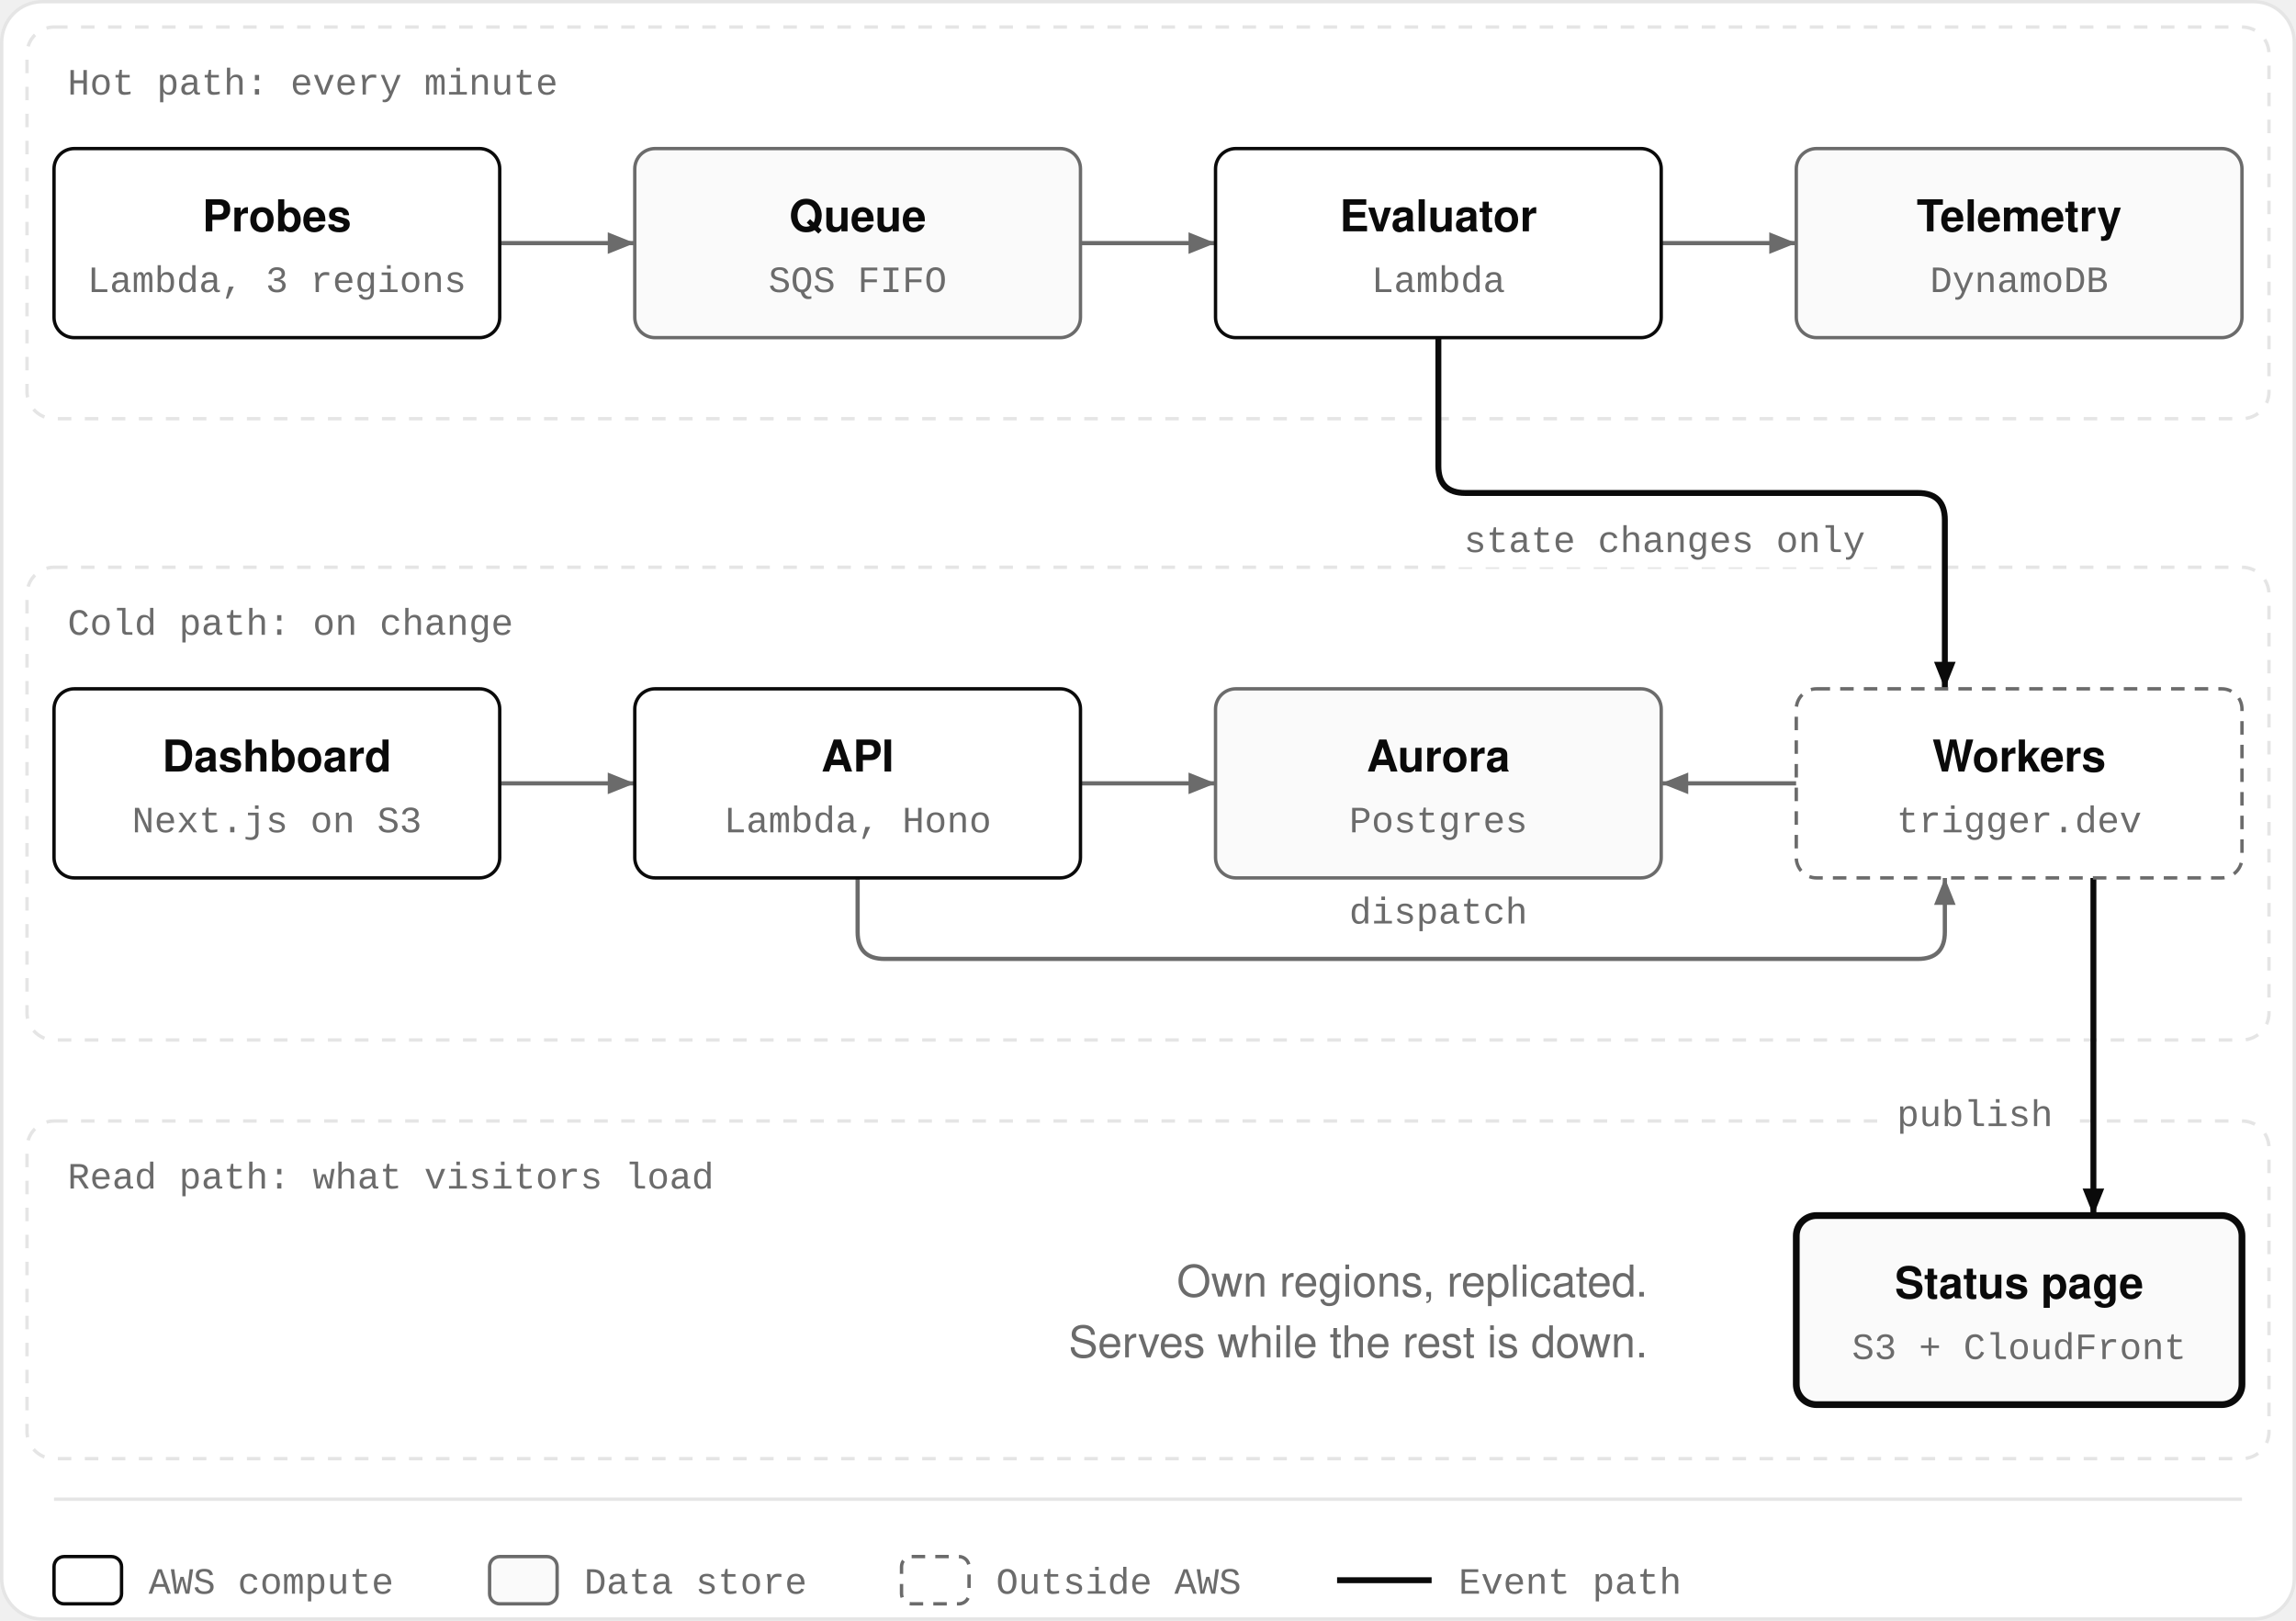
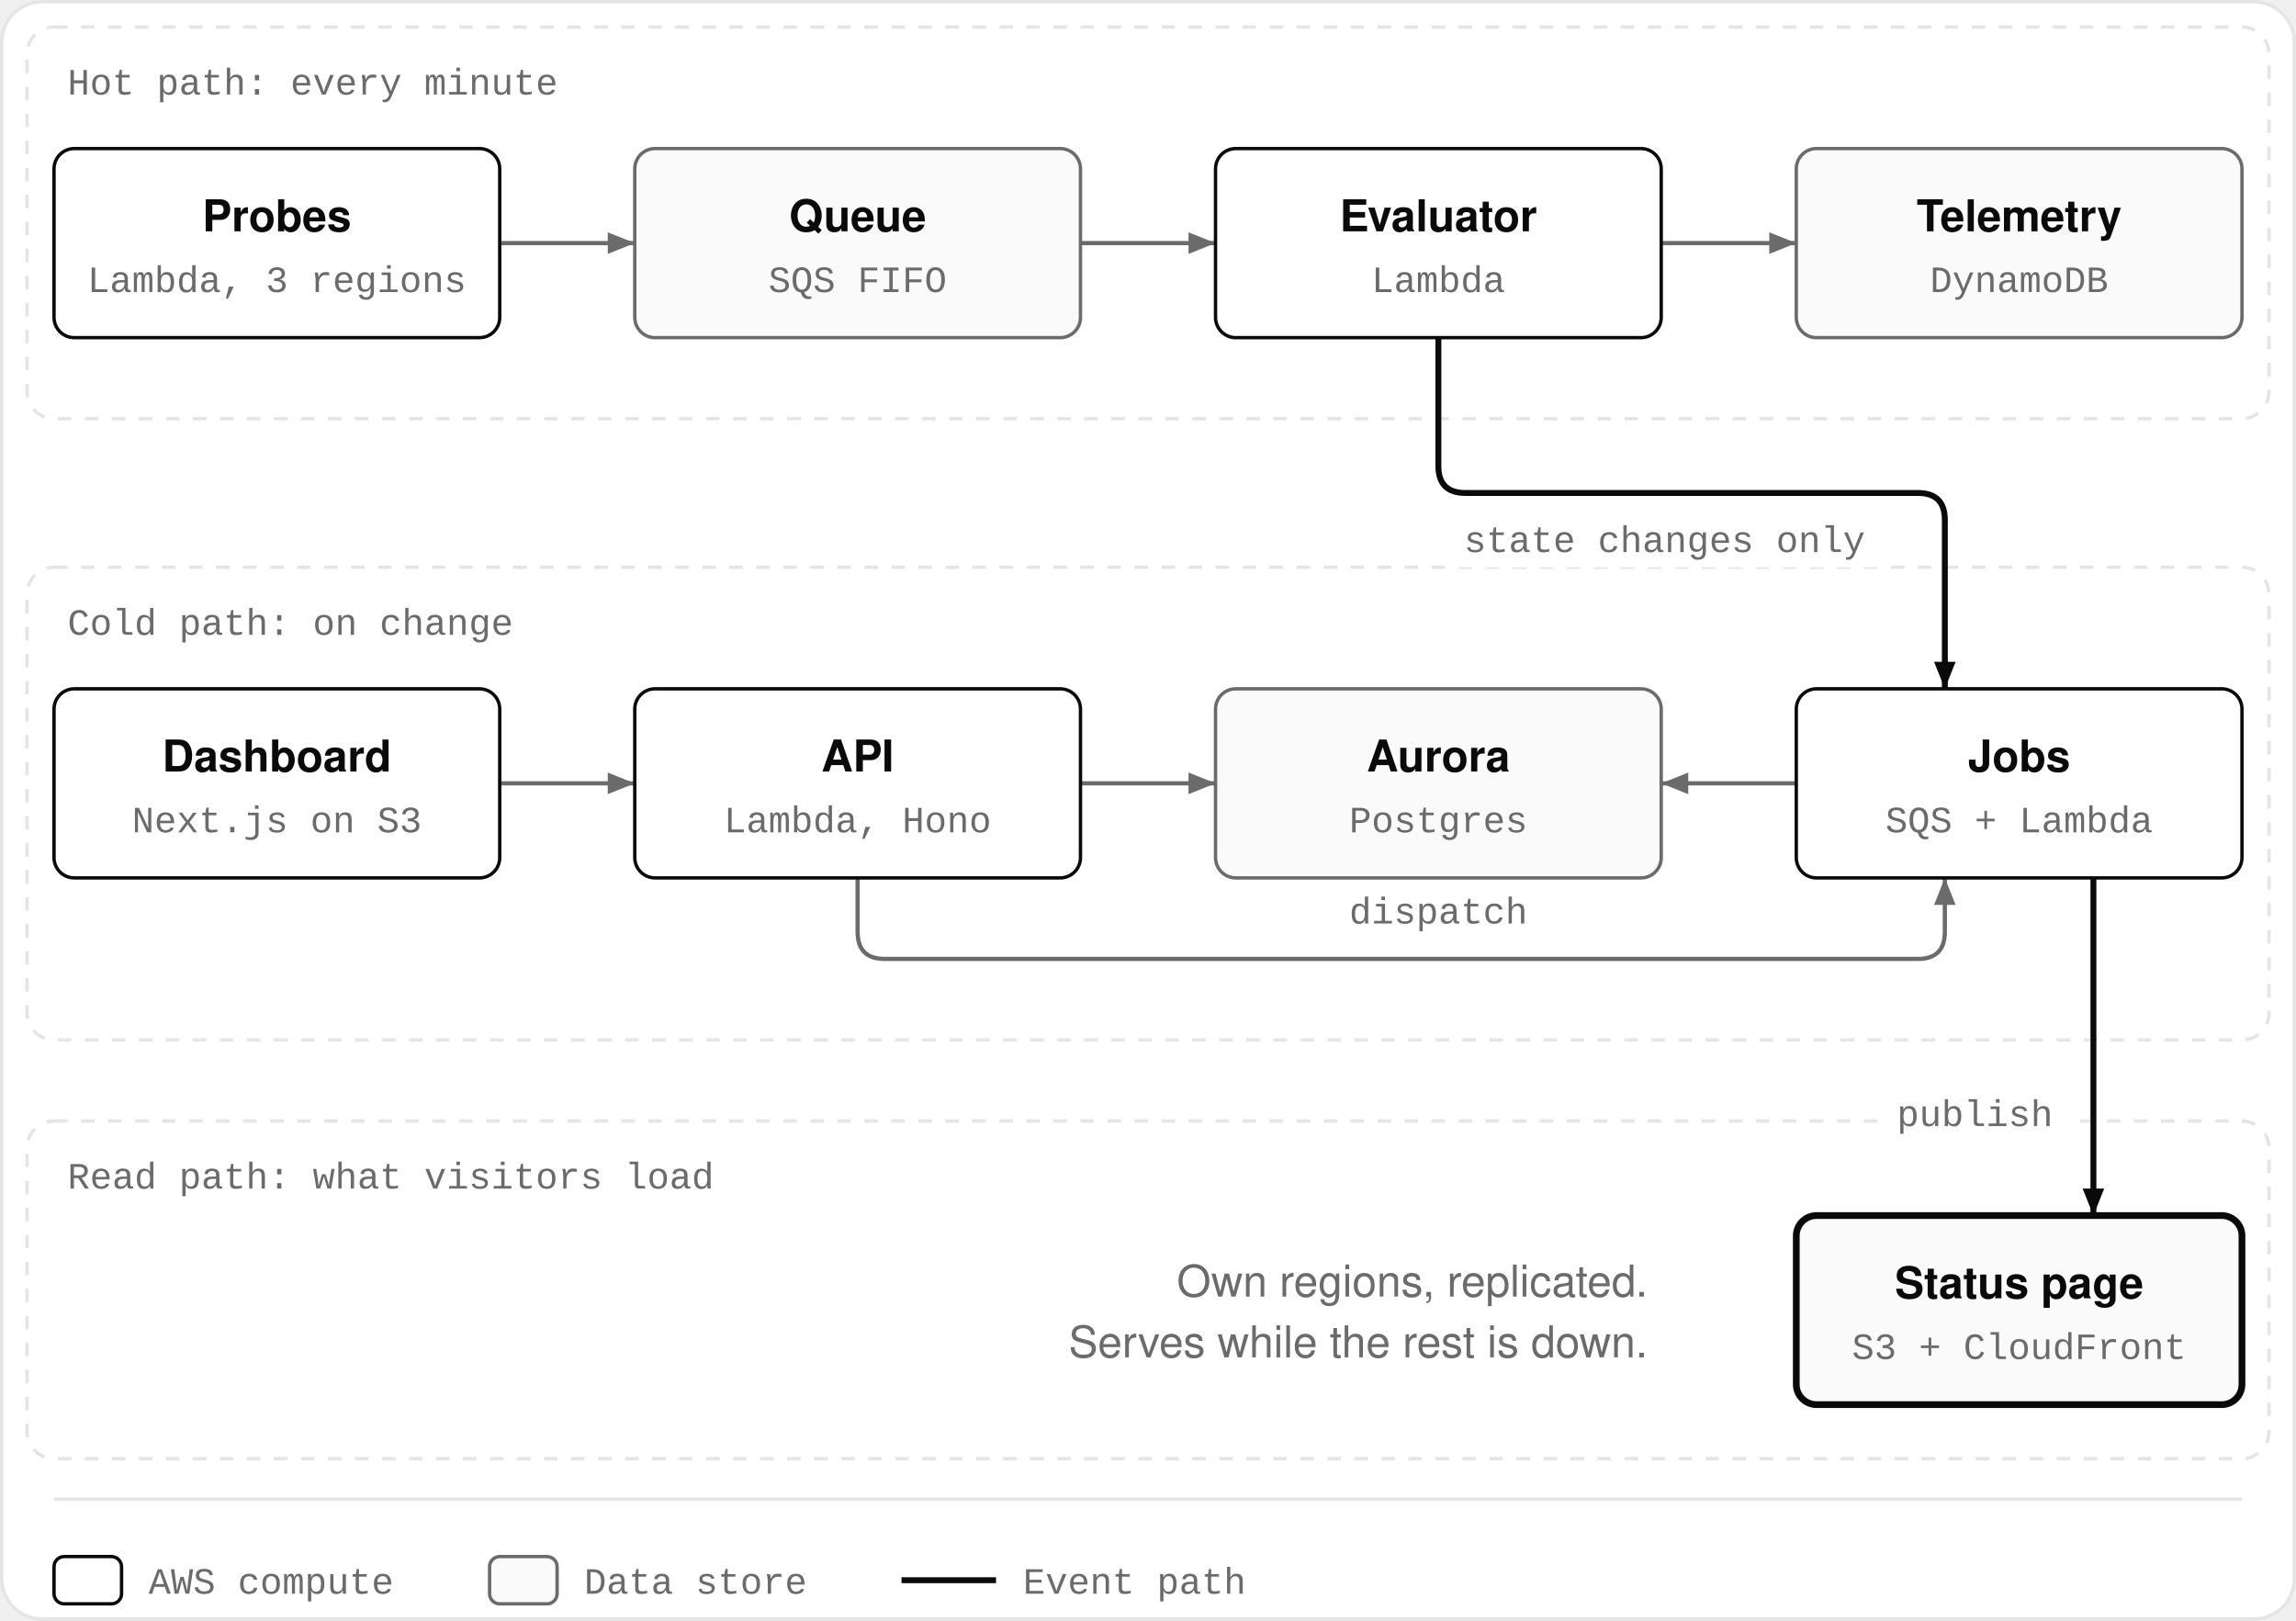
<svg xmlns="http://www.w3.org/2000/svg" viewBox="0 0 680 480" role="img" aria-labelledby="overview-title overview-desc" width="680" height="480">
  <defs>
    <marker id="overview-head-plain" viewBox="0 0 10 10" refX="10" refY="5" markerWidth="8" markerHeight="8" markerUnits="userSpaceOnUse" orient="auto-start-reverse">
      <path d="M0,1 L10,5 L0,9 z" class="d-head plain" />
    </marker>
    <marker id="overview-head-strong" viewBox="0 0 10 10" refX="10" refY="5" markerWidth="8" markerHeight="8" markerUnits="userSpaceOnUse" orient="auto-start-reverse">
      <path d="M0,1 L10,5 L0,9 z" class="d-head strong" />
    </marker>
    <style>text{fill: #0A0A0A; font-family: ui-sans-serif, system-ui, -apple-system, "Segoe UI", Helvetica, Arial, sans-serif; font-size: 13px;}.d-name{font-weight: 600;}.d-sub,.d-label,.d-legend,.d-zone-label{fill: #6B6B6B; font-family: ui-monospace, SFMono-Regular, Menlo, Consolas, "Liberation Mono", monospace; font-size: 11px;}.d-note{fill: #6B6B6B;}.d-mask{fill: #FFFFFF;}.d-node{fill: #FFFFFF; stroke: #0A0A0A;}.d-store{fill: #FAFAFA; stroke: #6B6B6B;}.d-external{fill: #FFFFFF; stroke: #6B6B6B; stroke-dasharray: 4 3;}.d-focal{fill: #FAFAFA; stroke: #0A0A0A; stroke-width: 2;}.d-zone{fill: none; stroke: #E5E5E5; stroke-dasharray: 4 4;}.d-rule{stroke: #E5E5E5;}.d-arrow{fill: none; stroke: #6B6B6B; stroke-width: 1.25;}.d-arrow.strong{stroke: #0A0A0A; stroke-width: 1.75;}.d-arrow.dashed{stroke-dasharray: 5 4;}.d-head{fill: #6B6B6B;}.d-head.strong{fill: #0A0A0A;}.d-state{fill: #FFFFFF; stroke: #0A0A0A; stroke-width: 1.5;}.d-dot,.d-event{fill: #0A0A0A;}.d-chip{fill: #FAFAFA; stroke: #E5E5E5;}.d-axis,.d-drop{stroke: #A3A3A3;}.d-lifeline{stroke: #A3A3A3; stroke-dasharray: 3 3;}.d-activation{fill: #FAFAFA; stroke: #6B6B6B;}.d-card{fill: #6B6B6B; font-family: ui-monospace, SFMono-Regular, Menlo, Consolas, "Liberation Mono", monospace; font-size: 11px;}.d-arrow.async{stroke-dasharray: 5 4;}.d-head.async,.d-head.blocked{fill: none; stroke: #6B6B6B; stroke-width: 1.5;}.d-band{fill-opacity: 0.16; stroke-width: 1.25;}.d-band.dashed{stroke-dasharray: 4 3;}.d-band-text{font-size: 12px; font-weight: 600;}.operational{stroke: #15803D;}.degraded{stroke: #A16207;}.partial{stroke: #C2410C;}.major{stroke: #DC2626;}.maintenance{stroke: #2563EB;}.d-band.operational{fill: #15803D;}.d-head.operational,text.operational{fill: #15803D; stroke: none;}.d-band.degraded{fill: #A16207;}.d-head.degraded,text.degraded{fill: #A16207; stroke: none;}.d-band.partial{fill: #C2410C;}.d-head.partial,text.partial{fill: #C2410C; stroke: none;}.d-band.major{fill: #DC2626;}.d-head.major,text.major{fill: #DC2626; stroke: none;}.d-band.maintenance{fill: #2563EB;}.d-head.maintenance,text.maintenance{fill: #2563EB; stroke: none;}</style>
  </defs>
  <rect x="0.5" y="0.5" width="679" height="479" rx="12" fill="#FFFFFF" stroke="#E5E5E5" />
  <rect x="8" y="8" width="664" height="116" rx="8" class="d-zone" />
  <text x="20" y="28" text-anchor="start" class="d-zone-label">Hot path: every minute</text>
  <rect x="8" y="168" width="664" height="140" rx="8" class="d-zone" />
  <text x="20" y="188" text-anchor="start" class="d-zone-label">Cold path: on change</text>
  <rect x="8" y="332" width="664" height="100" rx="8" class="d-zone" />
  <text x="20" y="352" text-anchor="start" class="d-zone-label">Read path: what visitors load</text>
  <path d="M148,72 L188,72" class="d-arrow" marker-end="url(#overview-head-plain)" />
  <path d="M320,72 L360,72" class="d-arrow" marker-end="url(#overview-head-plain)" />
  <path d="M492,72 L532,72" class="d-arrow" marker-end="url(#overview-head-plain)" />
  <path d="M426.0,100 L426.0,138 Q426.0,146 434.0,146 L568,146 Q576,146 576,154 L576,204" class="d-arrow strong" marker-end="url(#overview-head-strong)" />
  <path d="M148,232 L188,232" class="d-arrow" marker-end="url(#overview-head-plain)" />
  <path d="M320,232 L360,232" class="d-arrow" marker-end="url(#overview-head-plain)" />
  <path d="M532,232 L492,232" class="d-arrow" marker-end="url(#overview-head-plain)" />
  <path d="M254.0,260 L254.0,276 Q254.0,284 262.0,284 L568,284 Q576,284 576,276 L576,260" class="d-arrow" marker-end="url(#overview-head-plain)" />
  <path d="M620,260 L620,360" class="d-arrow strong" marker-end="url(#overview-head-strong)" />
  <rect x="427.5" y="152.0" width="131" height="16" rx="2" class="d-mask" />
  <text x="493.0" y="163.5" text-anchor="middle" class="d-label">state changes only</text>
  <rect x="393.5" y="262.0" width="65" height="16" rx="2" class="d-mask" />
  <text x="426.0" y="273.5" text-anchor="middle" class="d-label">dispatch</text>
  <rect x="556.0" y="322.0" width="58" height="16" rx="2" class="d-mask" />
  <text x="608.0" y="333.5" text-anchor="end" class="d-label">publish</text>
  <rect x="16" y="44" width="132" height="56" rx="6" class="d-mask" />
  <rect x="16" y="44" width="132" height="56" rx="6" class="d-node" />
  <text x="82.0" y="68.5" text-anchor="middle" class="d-name">Probes</text>
  <text x="82.0" y="86.5" text-anchor="middle" class="d-sub">Lambda, 3 regions</text>
  <rect x="188" y="44" width="132" height="56" rx="6" class="d-mask" />
  <rect x="188" y="44" width="132" height="56" rx="6" class="d-store" />
  <text x="254.0" y="68.5" text-anchor="middle" class="d-name">Queue</text>
  <text x="254.0" y="86.5" text-anchor="middle" class="d-sub">SQS FIFO</text>
  <rect x="360" y="44" width="132" height="56" rx="6" class="d-mask" />
  <rect x="360" y="44" width="132" height="56" rx="6" class="d-node" />
  <text x="426.0" y="68.5" text-anchor="middle" class="d-name">Evaluator</text>
  <text x="426.0" y="86.5" text-anchor="middle" class="d-sub">Lambda</text>
  <rect x="532" y="44" width="132" height="56" rx="6" class="d-mask" />
  <rect x="532" y="44" width="132" height="56" rx="6" class="d-store" />
  <text x="598.0" y="68.5" text-anchor="middle" class="d-name">Telemetry</text>
  <text x="598.0" y="86.5" text-anchor="middle" class="d-sub">DynamoDB</text>
  <rect x="16" y="204" width="132" height="56" rx="6" class="d-mask" />
  <rect x="16" y="204" width="132" height="56" rx="6" class="d-node" />
  <text x="82.0" y="228.5" text-anchor="middle" class="d-name">Dashboard</text>
  <text x="82.0" y="246.5" text-anchor="middle" class="d-sub">Next.js on S3</text>
  <rect x="188" y="204" width="132" height="56" rx="6" class="d-mask" />
  <rect x="188" y="204" width="132" height="56" rx="6" class="d-node" />
  <text x="254.0" y="228.5" text-anchor="middle" class="d-name">API</text>
  <text x="254.0" y="246.5" text-anchor="middle" class="d-sub">Lambda, Hono</text>
  <rect x="360" y="204" width="132" height="56" rx="6" class="d-mask" />
  <rect x="360" y="204" width="132" height="56" rx="6" class="d-store" />
  <text x="426.0" y="228.5" text-anchor="middle" class="d-name">Aurora</text>
  <text x="426.0" y="246.5" text-anchor="middle" class="d-sub">Postgres</text>
  <rect x="532" y="204" width="132" height="56" rx="6" class="d-mask" />
-   <rect x="532" y="204" width="132" height="56" rx="6" class="d-external" />
-   <text x="598.0" y="228.5" text-anchor="middle" class="d-name">Workers</text>
-   <text x="598.0" y="246.5" text-anchor="middle" class="d-sub">trigger.dev</text>
+   <rect x="532" y="204" width="132" height="56" rx="6" class="d-node" />
+   <text x="598.0" y="228.5" text-anchor="middle" class="d-name">Jobs</text>
+   <text x="598.0" y="246.5" text-anchor="middle" class="d-sub">SQS + Lambda</text>
  <rect x="532" y="360" width="132" height="56" rx="6" class="d-mask" />
  <rect x="532" y="360" width="132" height="56" rx="6" class="d-focal" />
  <text x="598.0" y="384.5" text-anchor="middle" class="d-name">Status page</text>
  <text x="598.0" y="402.5" text-anchor="middle" class="d-sub">S3 + CloudFront</text>
  <text x="488" y="384" text-anchor="end" class="d-note">Own regions, replicated.</text>
  <text x="488" y="402" text-anchor="end" class="d-note">Serves while the rest is down.</text>
  <line x1="16" y1="444" x2="664" y2="444" class="d-rule" />
  <rect x="16" y="461" width="20" height="14" rx="3" class="d-node" />
  <text x="44" y="472" class="d-legend">AWS compute</text>
  <rect x="145" y="461" width="20" height="14" rx="3" class="d-store" />
  <text x="173" y="472" class="d-legend">Data store</text>
-   <rect x="267" y="461" width="20" height="14" rx="3" class="d-external" />
-   <text x="295" y="472" class="d-legend">Outside AWS</text>
-   <path d="M396,468 L424,468" class="d-arrow strong" />
-   <text x="432" y="472" class="d-legend">Event path</text>
+   <path d="M267,468 L295,468" class="d-arrow strong" />
+   <text x="303" y="472" class="d-legend">Event path</text>
</svg>
